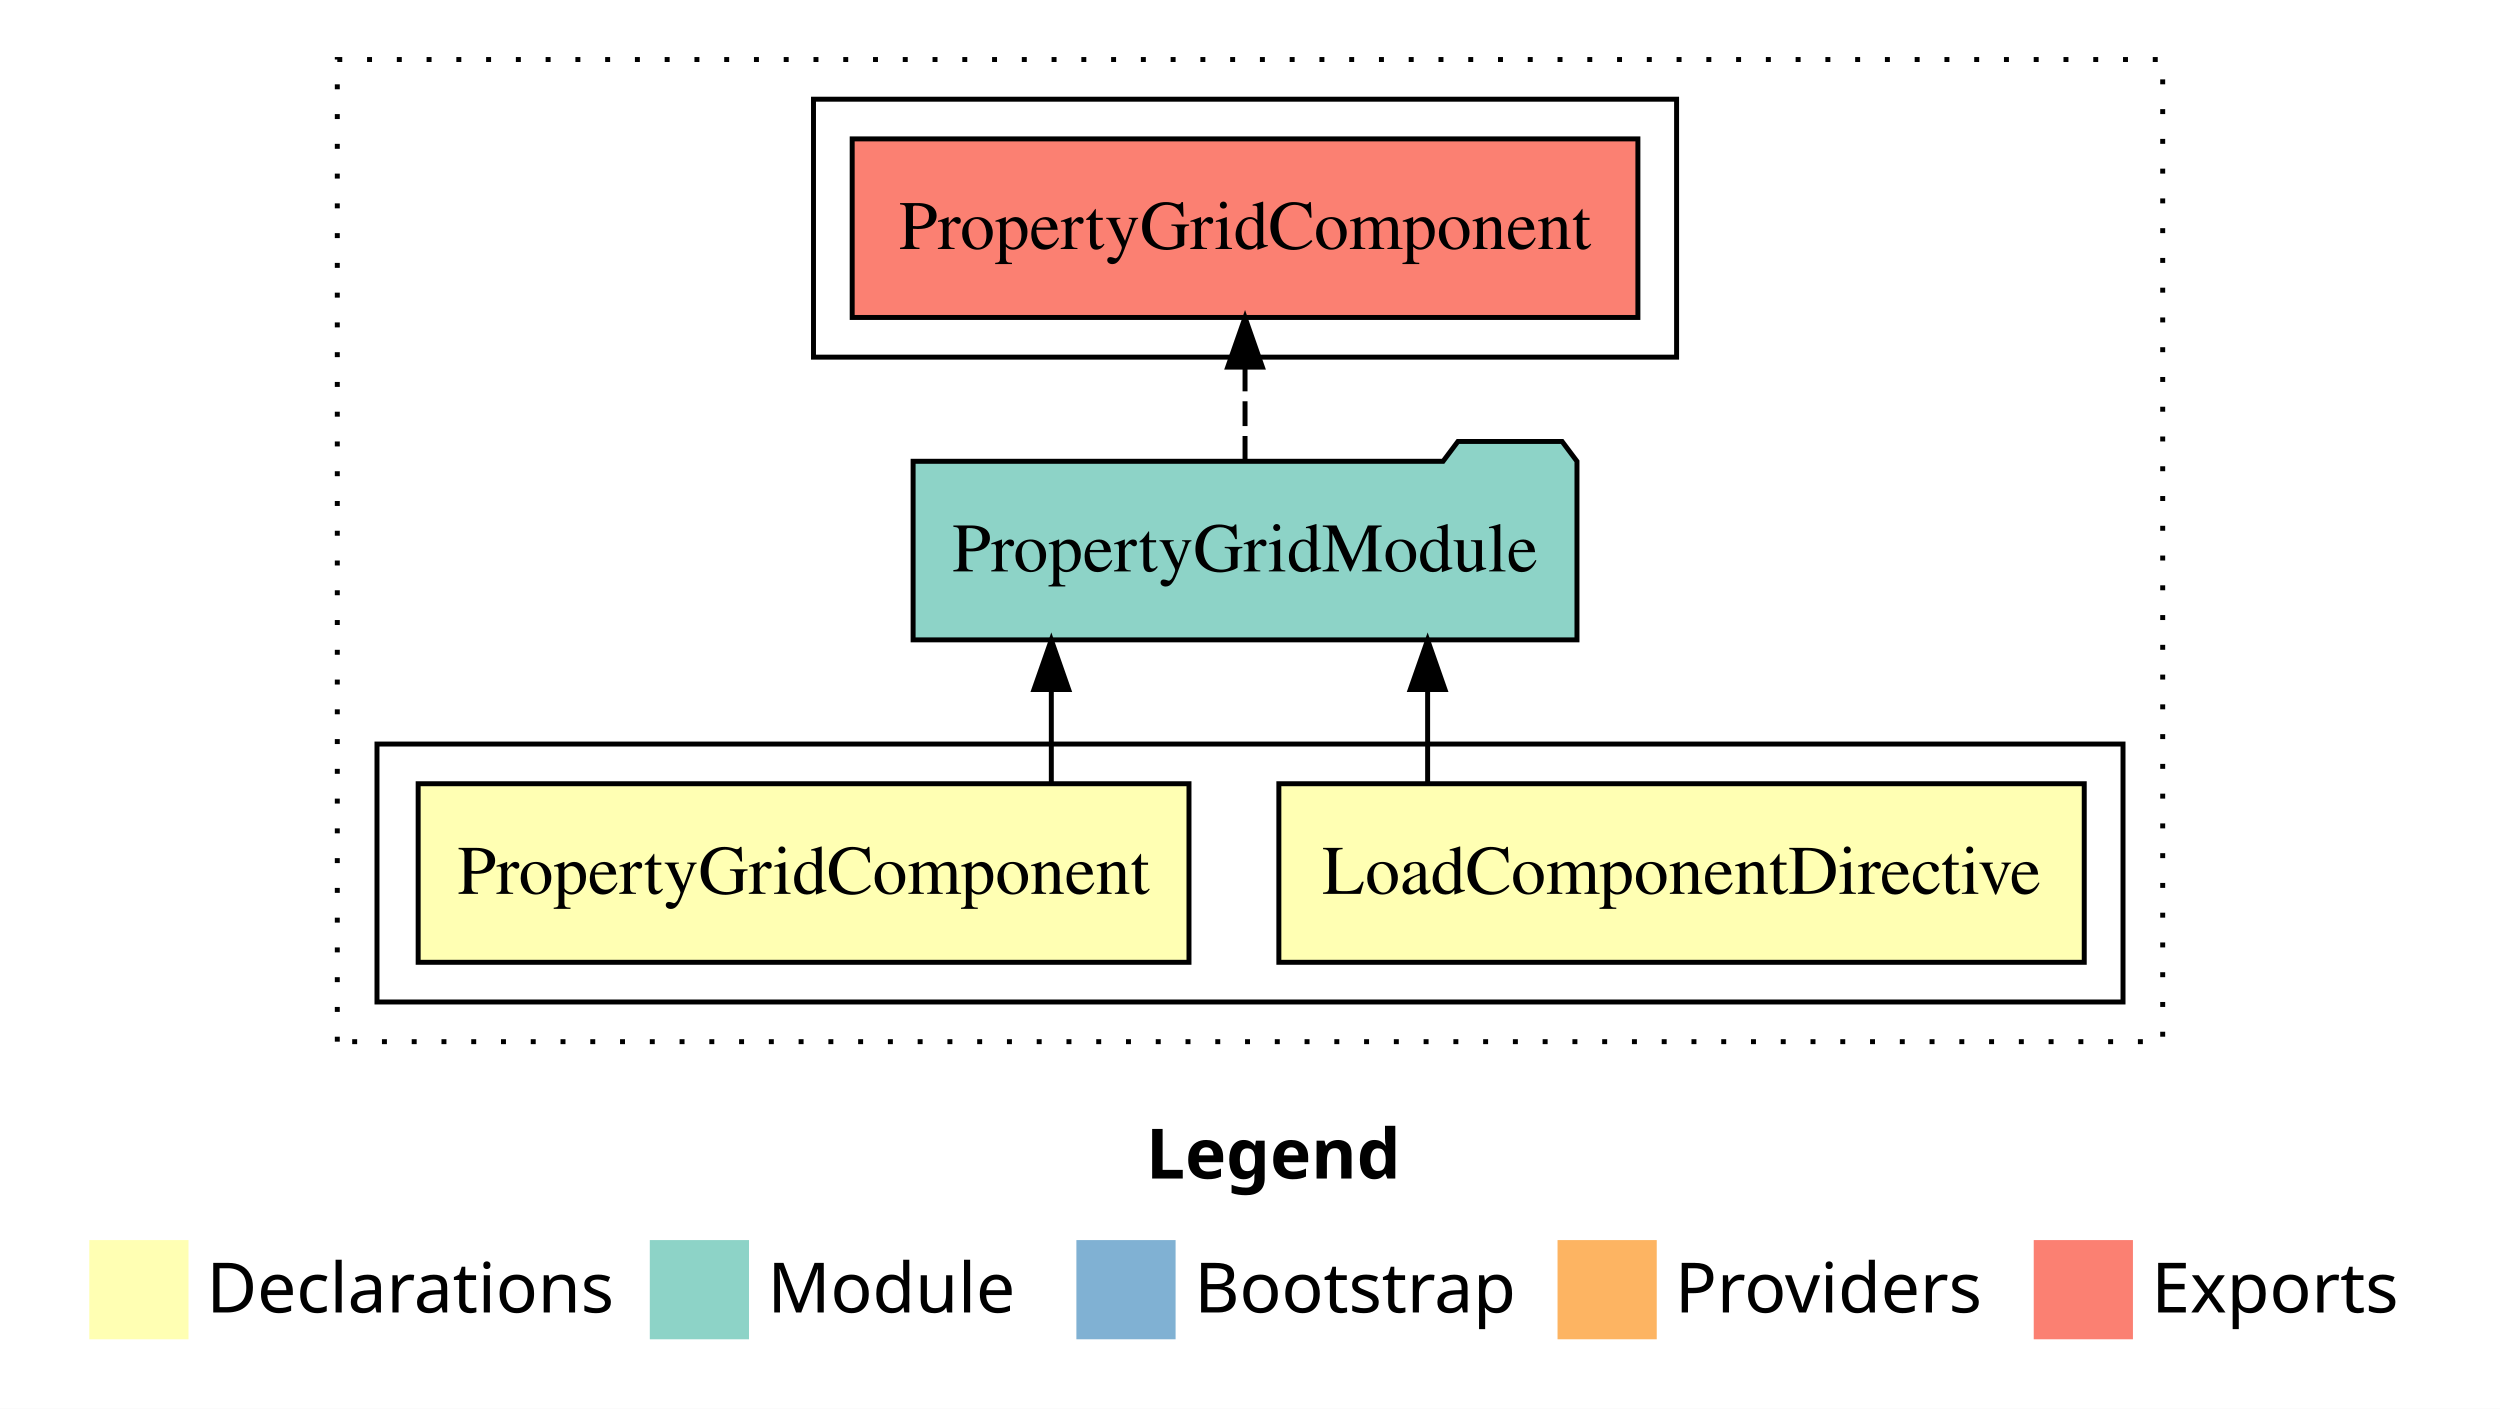
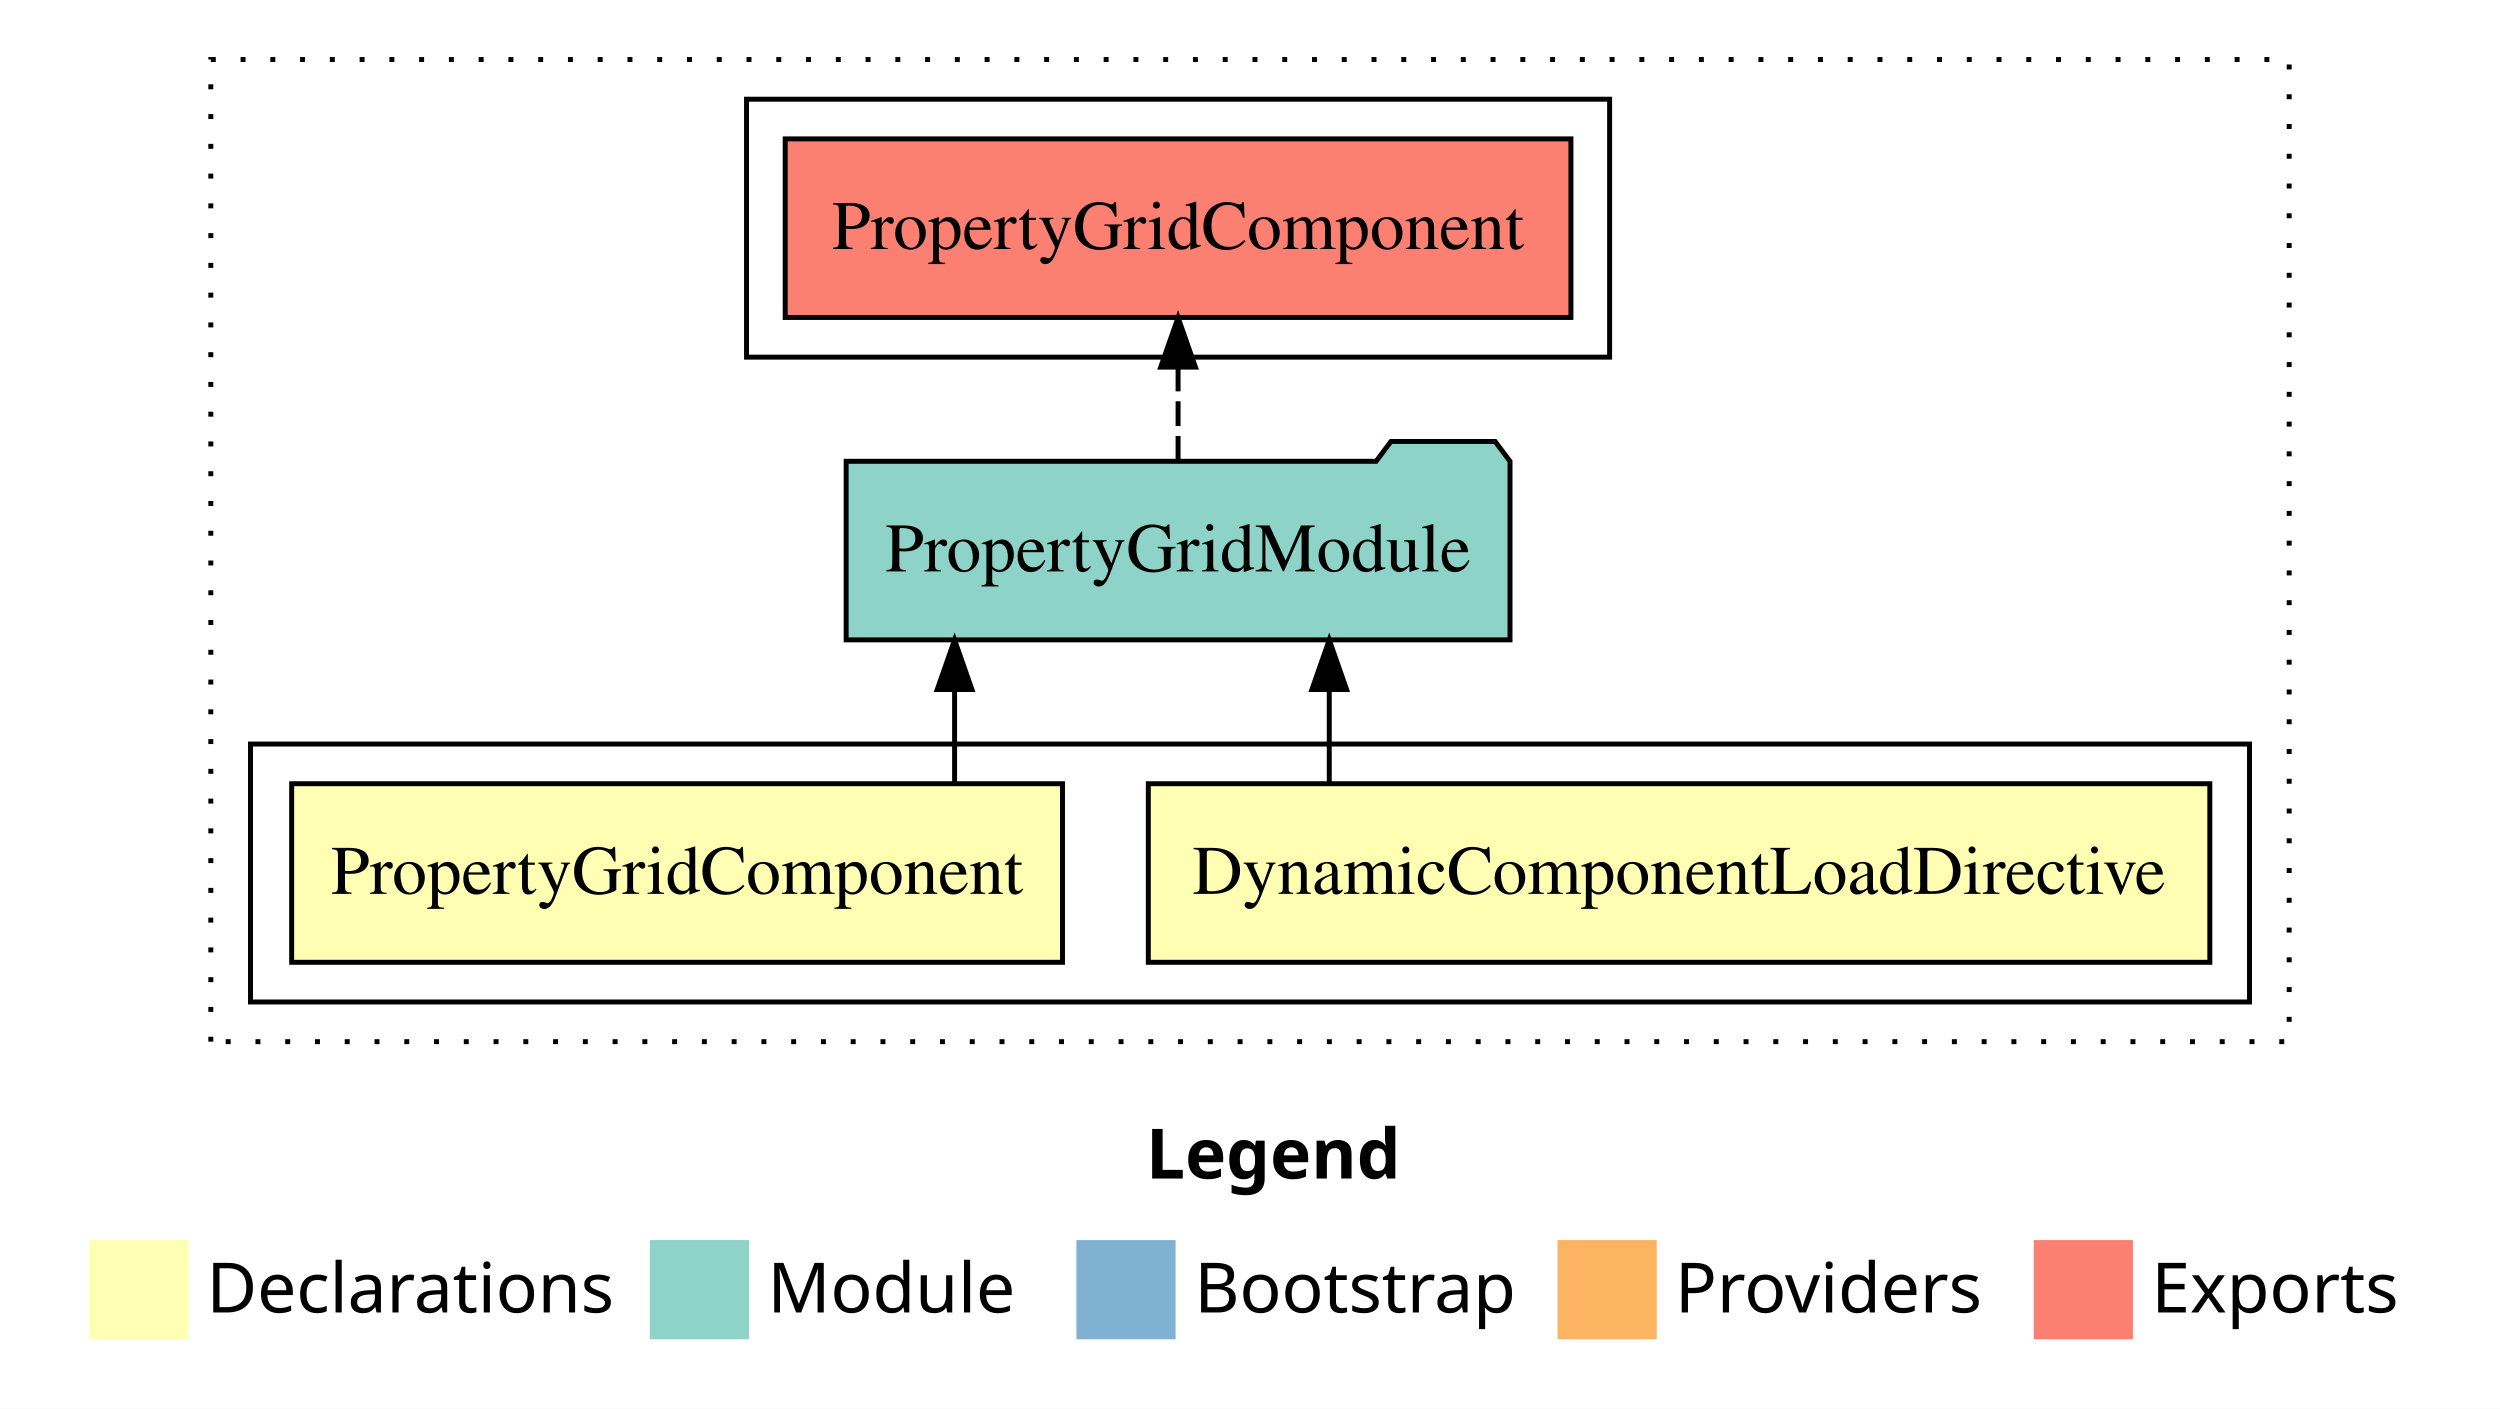
<svg xmlns="http://www.w3.org/2000/svg" width="504pt" height="284pt" viewBox="0.00 0.00 504.00 284.00">
  <g id="graph0" class="graph" transform="scale(1 1) rotate(0) translate(4 280)">
    <polygon fill="#ffffff" stroke="transparent" points="-4,4 -4,-280 500,-280 500,4 -4,4" />
    <text text-anchor="start" x="227.009" y="-42.4" font-family="sans-serif" font-weight="bold" font-size="14.00" fill="#000000">Legend</text>
    <polygon fill="#ffffb3" stroke="transparent" points="14,-10 14,-30 34,-30 34,-10 14,-10" />
    <text text-anchor="start" x="37.629" y="-15.4" font-family="sans-serif" font-size="14.00" fill="#000000">  Declarations</text>
    <polygon fill="#8dd3c7" stroke="transparent" points="127,-10 127,-30 147,-30 147,-10 127,-10" />
    <text text-anchor="start" x="150.725" y="-15.4" font-family="sans-serif" font-size="14.00" fill="#000000">  Module</text>
    <polygon fill="#80b1d3" stroke="transparent" points="213,-10 213,-30 233,-30 233,-10 213,-10" />
    <text text-anchor="start" x="236.781" y="-15.4" font-family="sans-serif" font-size="14.00" fill="#000000">  Bootstrap</text>
    <polygon fill="#fdb462" stroke="transparent" points="310,-10 310,-30 330,-30 330,-10 310,-10" />
    <text text-anchor="start" x="333.673" y="-15.4" font-family="sans-serif" font-size="14.00" fill="#000000">  Providers</text>
    <polygon fill="#fb8072" stroke="transparent" points="406,-10 406,-30 426,-30 426,-10 406,-10" />
    <text text-anchor="start" x="429.726" y="-15.4" font-family="sans-serif" font-size="14.00" fill="#000000">  Exports</text>
    <g id="clust1" class="cluster">
-       <polygon fill="none" stroke="#000000" stroke-dasharray="1,5" points="64,-70 64,-268 432,-268 432,-70 64,-70" />
+       <polygon fill="none" stroke="#000000" stroke-dasharray="1,5" points="38.5,-70 38.5,-268 457.5,-268 457.5,-70 38.5,-70" />
    </g>
    <g id="clust2" class="cluster">
-       <polygon fill="none" stroke="#000000" points="72,-78 72,-130 424,-130 424,-78 72,-78" />
+       <polygon fill="none" stroke="#000000" points="46.5,-78 46.5,-130 449.5,-130 449.5,-78 46.5,-78" />
    </g>
    <g id="clust6" class="cluster">
-       <polygon fill="none" stroke="#000000" points="160,-208 160,-260 334,-260 334,-208 160,-208" />
+       <polygon fill="none" stroke="#000000" points="146.5,-208 146.5,-260 320.5,-260 320.5,-208 146.5,-208" />
    </g>
    <g id="node1" class="node">
-       <polygon fill="#ffffb3" stroke="#000000" points="416.183,-122 253.817,-122 253.817,-86 416.183,-86 416.183,-122" />
-       <text text-anchor="middle" x="335" y="-99.8" font-family="Times,serif" font-size="14.00" fill="#000000">LoadComponentDirective</text>
+       <polygon fill="#ffffb3" stroke="#000000" points="441.5,-122 227.5,-122 227.5,-86 441.5,-86 441.5,-122" />
+       <text text-anchor="middle" x="334.5" y="-99.8" font-family="Times,serif" font-size="14.00" fill="#000000">DynamicComponentLoadDirective</text>
    </g>
    <g id="node3" class="node">
-       <polygon fill="#8dd3c7" stroke="#000000" points="313.917,-187 310.917,-191 289.917,-191 286.917,-187 180.083,-187 180.083,-151 313.917,-151 313.917,-187" />
-       <text text-anchor="middle" x="247" y="-164.8" font-family="Times,serif" font-size="14.00" fill="#000000">PropertyGridModule</text>
+       <polygon fill="#8dd3c7" stroke="#000000" points="300.417,-187 297.417,-191 276.417,-191 273.417,-187 166.583,-187 166.583,-151 300.417,-151 300.417,-187" />
+       <text text-anchor="middle" x="233.5" y="-164.8" font-family="Times,serif" font-size="14.00" fill="#000000">PropertyGridModule</text>
    </g>
    <g id="edge1" class="edge">
-       <path fill="none" stroke="#000000" d="M283.809,-122.106C283.809,-122.106 283.809,-140.991 283.809,-140.991" />
-       <polygon fill="#000000" stroke="#000000" points="280.309,-140.991 283.809,-150.991 287.309,-140.991 280.309,-140.991" />
+       <path fill="none" stroke="#000000" d="M263.979,-122.106C263.979,-122.106 263.979,-140.991 263.979,-140.991" />
+       <polygon fill="#000000" stroke="#000000" points="260.479,-140.991 263.979,-150.991 267.479,-140.991 260.479,-140.991" />
    </g>
    <g id="node2" class="node">
-       <polygon fill="#ffffb3" stroke="#000000" points="235.699,-122 80.301,-122 80.301,-86 235.699,-86 235.699,-122" />
-       <text text-anchor="middle" x="158" y="-99.8" font-family="Times,serif" font-size="14.00" fill="#000000">PropertyGridComponent</text>
+       <polygon fill="#ffffb3" stroke="#000000" points="210.199,-122 54.801,-122 54.801,-86 210.199,-86 210.199,-122" />
+       <text text-anchor="middle" x="132.5" y="-99.8" font-family="Times,serif" font-size="14.00" fill="#000000">PropertyGridComponent</text>
    </g>
    <g id="edge2" class="edge">
-       <path fill="none" stroke="#000000" d="M207.946,-122.106C207.946,-122.106 207.946,-140.991 207.946,-140.991" />
-       <polygon fill="#000000" stroke="#000000" points="204.446,-140.991 207.946,-150.991 211.446,-140.991 204.446,-140.991" />
+       <path fill="none" stroke="#000000" d="M188.446,-122.106C188.446,-122.106 188.446,-140.991 188.446,-140.991" />
+       <polygon fill="#000000" stroke="#000000" points="184.946,-140.991 188.446,-150.991 191.946,-140.991 184.946,-140.991" />
    </g>
    <g id="node4" class="node">
-       <polygon fill="#fb8072" stroke="#000000" points="326.2,-252 167.8,-252 167.8,-216 326.2,-216 326.2,-252" />
-       <text text-anchor="middle" x="247" y="-229.8" font-family="Times,serif" font-size="14.00" fill="#000000">PropertyGridComponent </text>
+       <polygon fill="#fb8072" stroke="#000000" points="312.7,-252 154.3,-252 154.3,-216 312.7,-216 312.7,-252" />
+       <text text-anchor="middle" x="233.5" y="-229.8" font-family="Times,serif" font-size="14.00" fill="#000000">PropertyGridComponent </text>
    </g>
    <g id="edge3" class="edge">
-       <path fill="none" stroke="#000000" stroke-dasharray="5,2" d="M247,-187.106C247,-187.106 247,-205.991 247,-205.991" />
-       <polygon fill="#000000" stroke="#000000" points="243.5,-205.991 247,-215.991 250.5,-205.991 243.5,-205.991" />
+       <path fill="none" stroke="#000000" stroke-dasharray="5,2" d="M233.5,-187.106C233.5,-187.106 233.5,-205.991 233.5,-205.991" />
+       <polygon fill="#000000" stroke="#000000" points="230,-205.991 233.5,-215.991 237,-205.991 230,-205.991" />
    </g>
  </g>
</svg>
